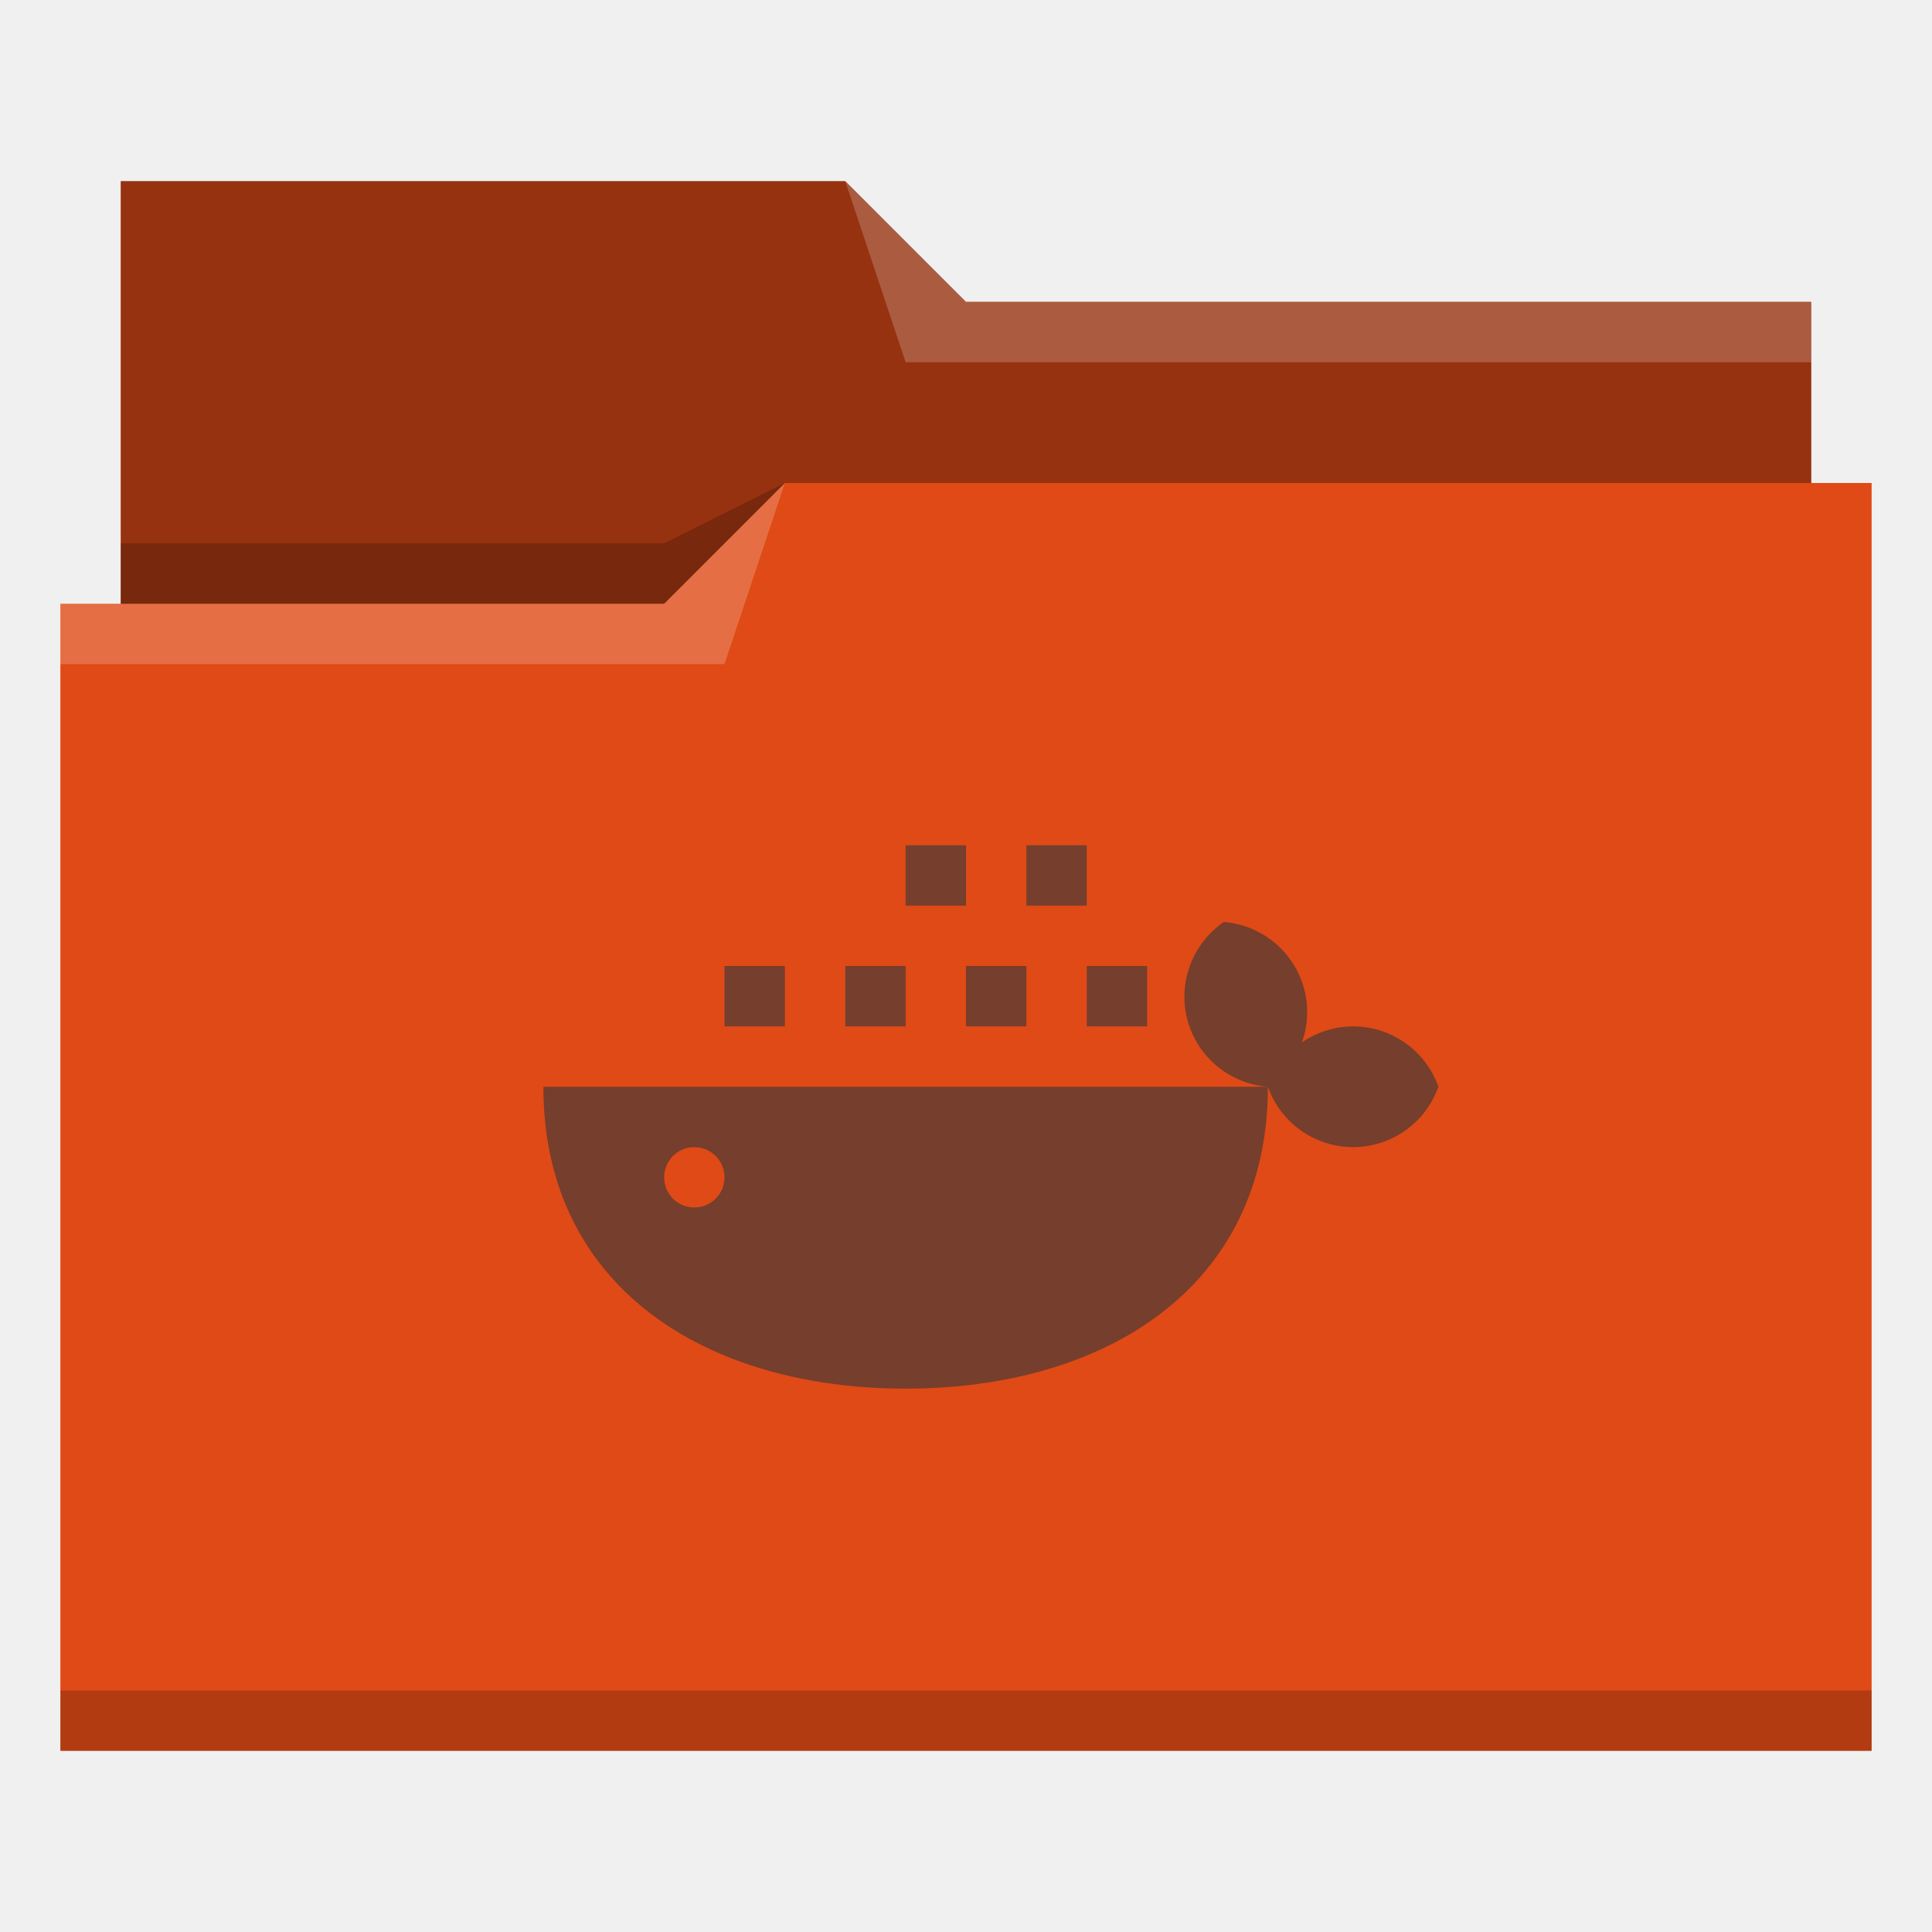
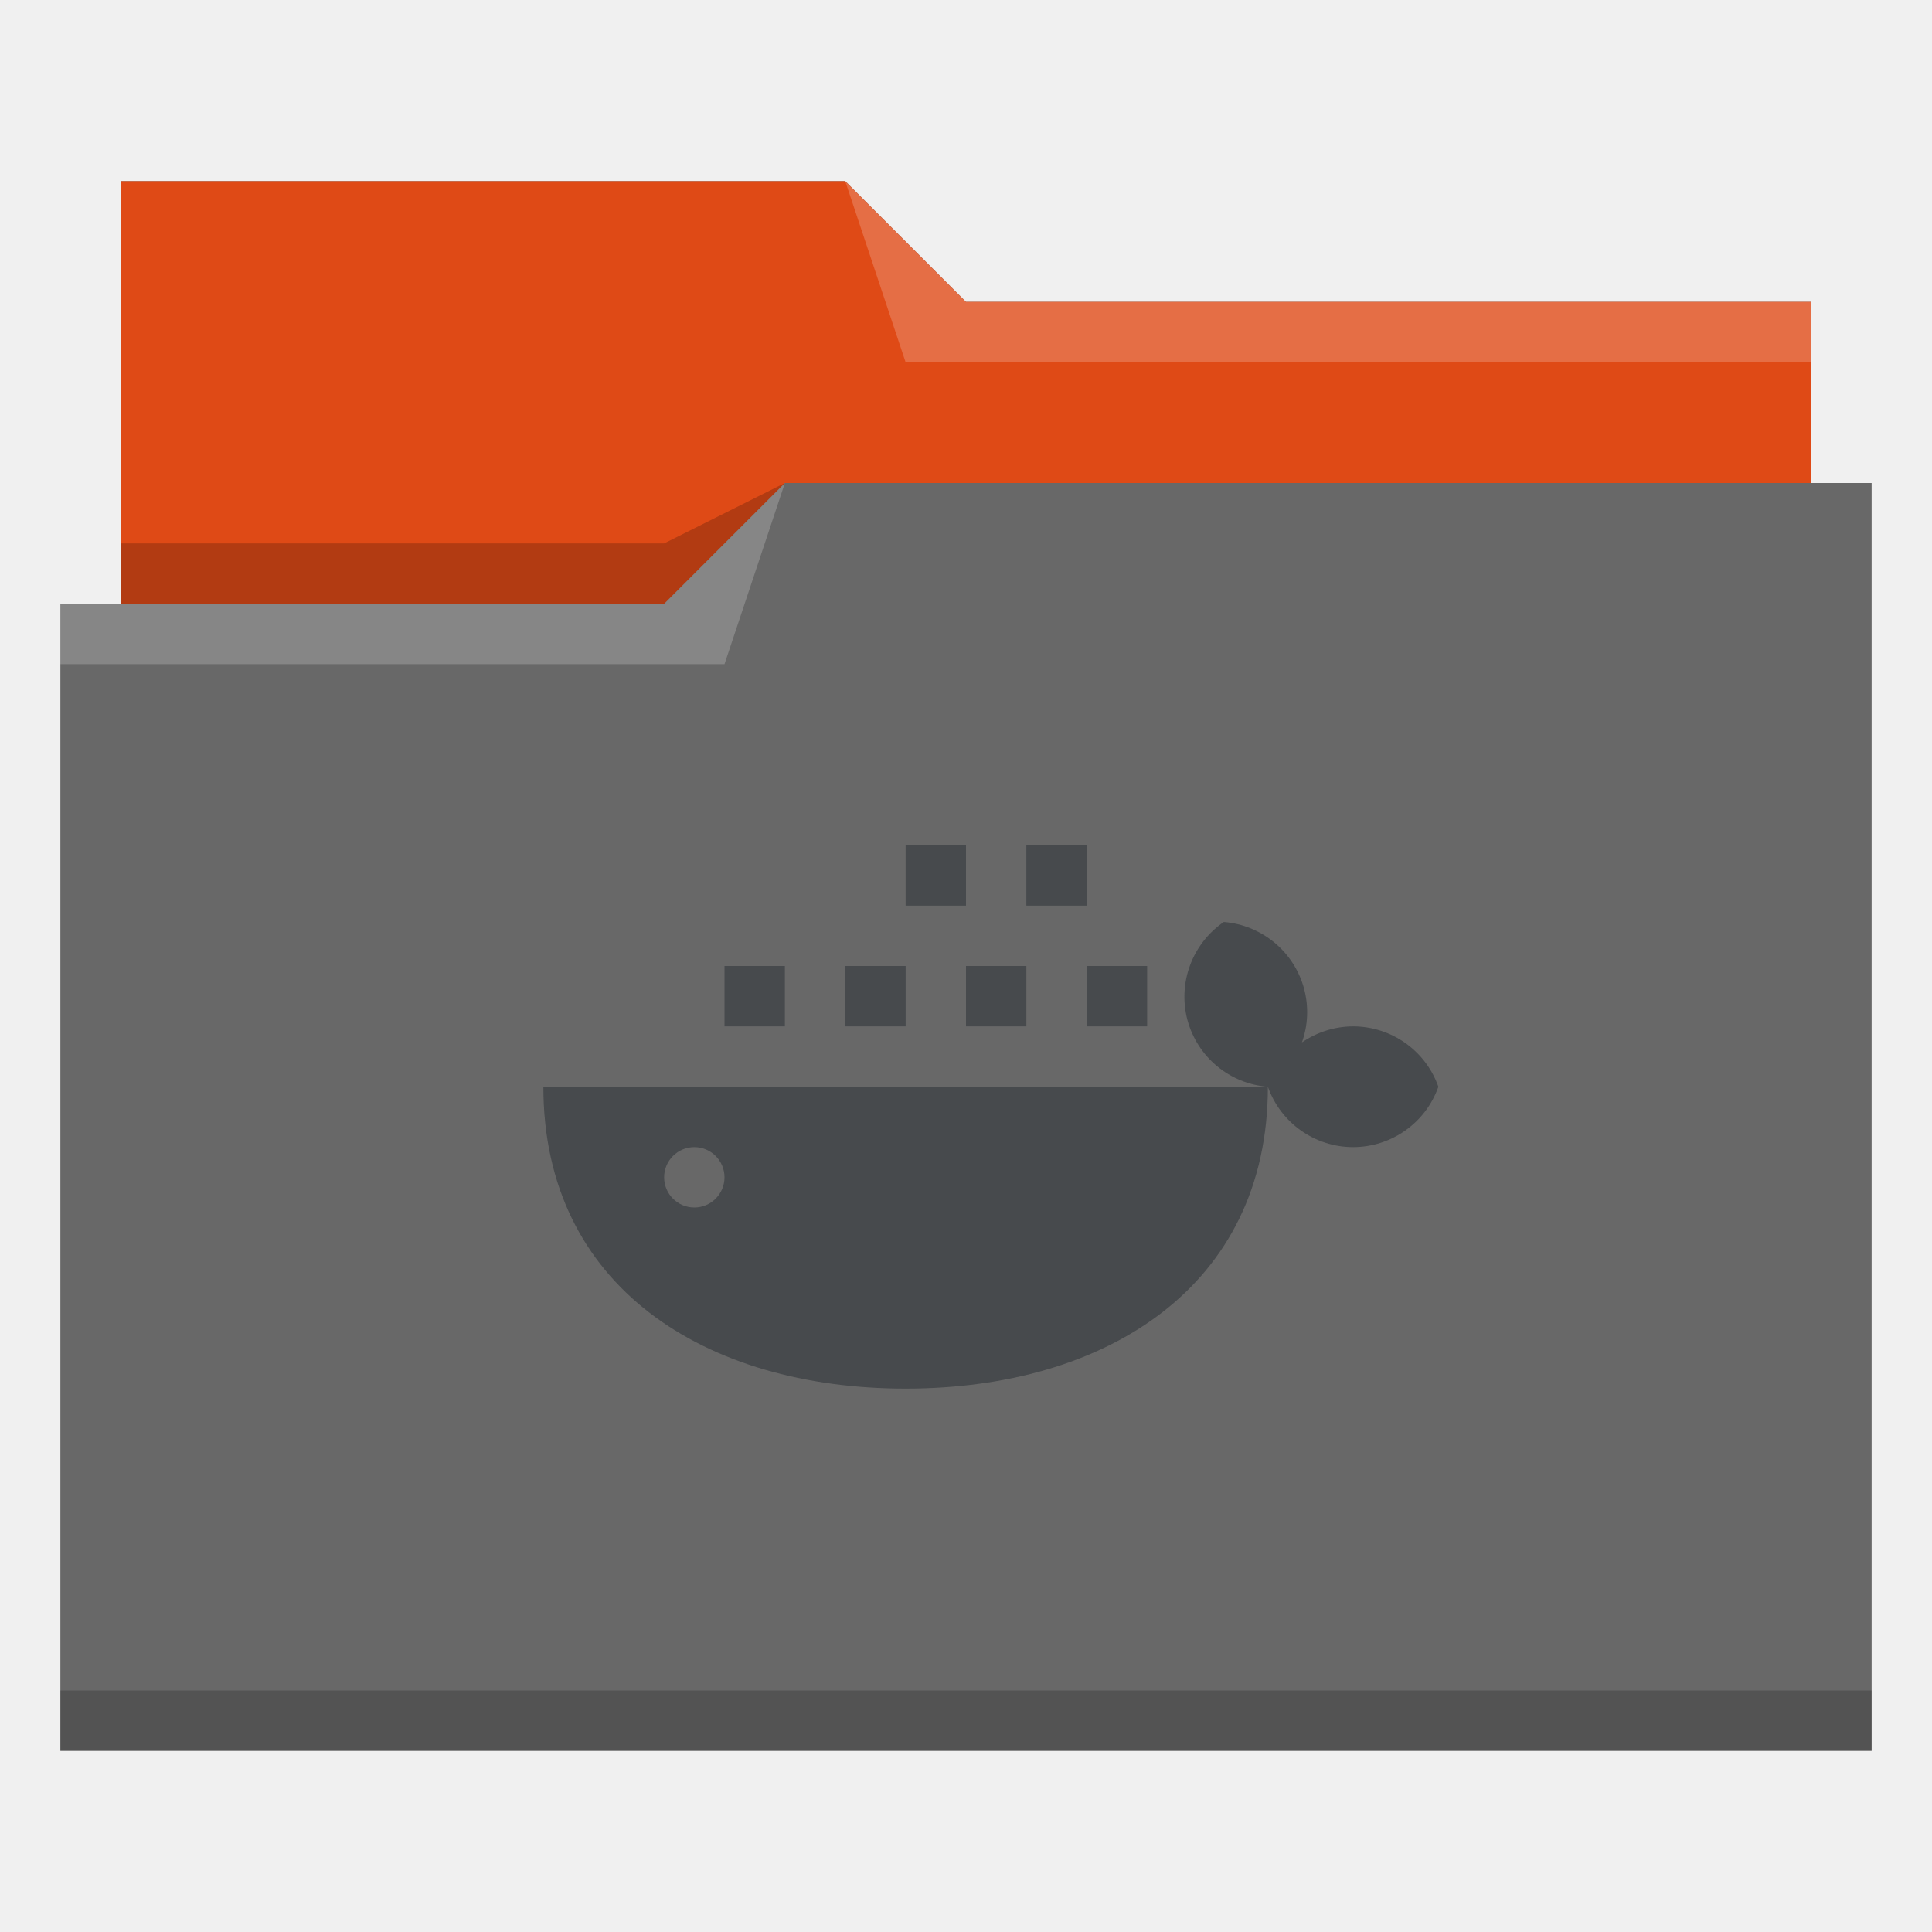
<svg xmlns="http://www.w3.org/2000/svg" viewBox="0 0 32 32">
  <defs id="defs3051">
    <style type="text/css" id="current-color-scheme">
      .ColorScheme-Text {
        color:#31363b;
      }
      .ColorScheme-Highlight {
        color:#df4a16;
      }
      </style>
  </defs>
-   <path style="fill:currentColor;fill-opacity:1;stroke:none" d="M 2 3 L 2 10 L 1 10 L 1 29 L 12 29 L 13 29 L 31 29 L 31 8 L 30 8 L 30 5 L 16 5 L 14 3 L 2 3 z " class="ColorScheme-Highlight" />
-   <path style="fill-opacity:0.33;fill-rule:evenodd" d="m 2,3 0,7 9,0 L 13,8 30,8 30,5 16,5 14,3 2,3 Z" />
+   <path style="fill:#686868;fill-opacity:1;stroke:none" d="M 2 3 L 2 10 L 1 10 L 1 29 L 12 29 L 13 29 L 31 29 L 31 8 L 30 8 L 30 5 L 16 5 L 14 3 L 2 3 z " class="ColorScheme-Highlight" />
+   <path style="fill:currentColor;fill-rule:evenodd" class="ColorScheme-Highlight" d="m 2,3 0,7 9,0 L 13,8 30,8 30,5 16,5 14,3 2,3 Z" />
  <path style="fill:#ffffff;fill-opacity:0.2;fill-rule:evenodd" d="M 14 3 L 15 6 L 30 6 L 30 5 L 16 5 L 14 3 z M 13 8 L 11 10 L 1 10 L 1 11 L 12 11 L 13 8 z " />
  <path style="fill-opacity:0.2;fill-rule:evenodd" d="M 13 8 L 11 9 L 2 9 L 2 10 L 11 10 L 13 8 z M 1 28 L 1 29 L 31 29 L 31 28 L 1 28 z " class="ColorScheme-Text" />
  <path style="fill:currentColor;fill-opacity:0.6;stroke:none" d="M 15 14 L 15 15 L 16 15 L 16 14 L 15 14 z M 17 14 L 17 15 L 18 15 L 18 14 L 17 14 z M 20.27 15.271 C 19.746 15.631 19.505 16.281 19.668 16.895 C 19.833 17.508 20.367 17.951 21 18 C 21.212 18.599 21.777 18.999 22.412 19 C 23.047 18.999 23.613 18.599 23.824 18 C 23.613 17.401 23.047 17.001 22.412 17 C 22.109 17.001 21.814 17.094 21.564 17.266 C 21.666 16.98 21.678 16.67 21.6 16.377 C 21.435 15.764 20.902 15.322 20.27 15.271 z M 21 18 L 9 18 C 9 21.314 11.686 23 15 23 C 18.314 23 21 21.314 21 18 z M 12 16 L 12 17 L 13 17 L 13 16 L 12 16 z M 14 16 L 14 17 L 15 17 L 15 16 L 14 16 z M 16 16 L 16 17 L 17 17 L 17 16 L 16 16 z M 18 16 L 18 17 L 19 17 L 19 16 L 18 16 z M 11.5 19 C 11.776 19 12 19.224 12 19.5 C 12 19.776 11.776 20 11.5 20 C 11.224 20 11 19.776 11 19.5 C 11 19.224 11.224 19 11.5 19 z " class="ColorScheme-Text" />
</svg>
